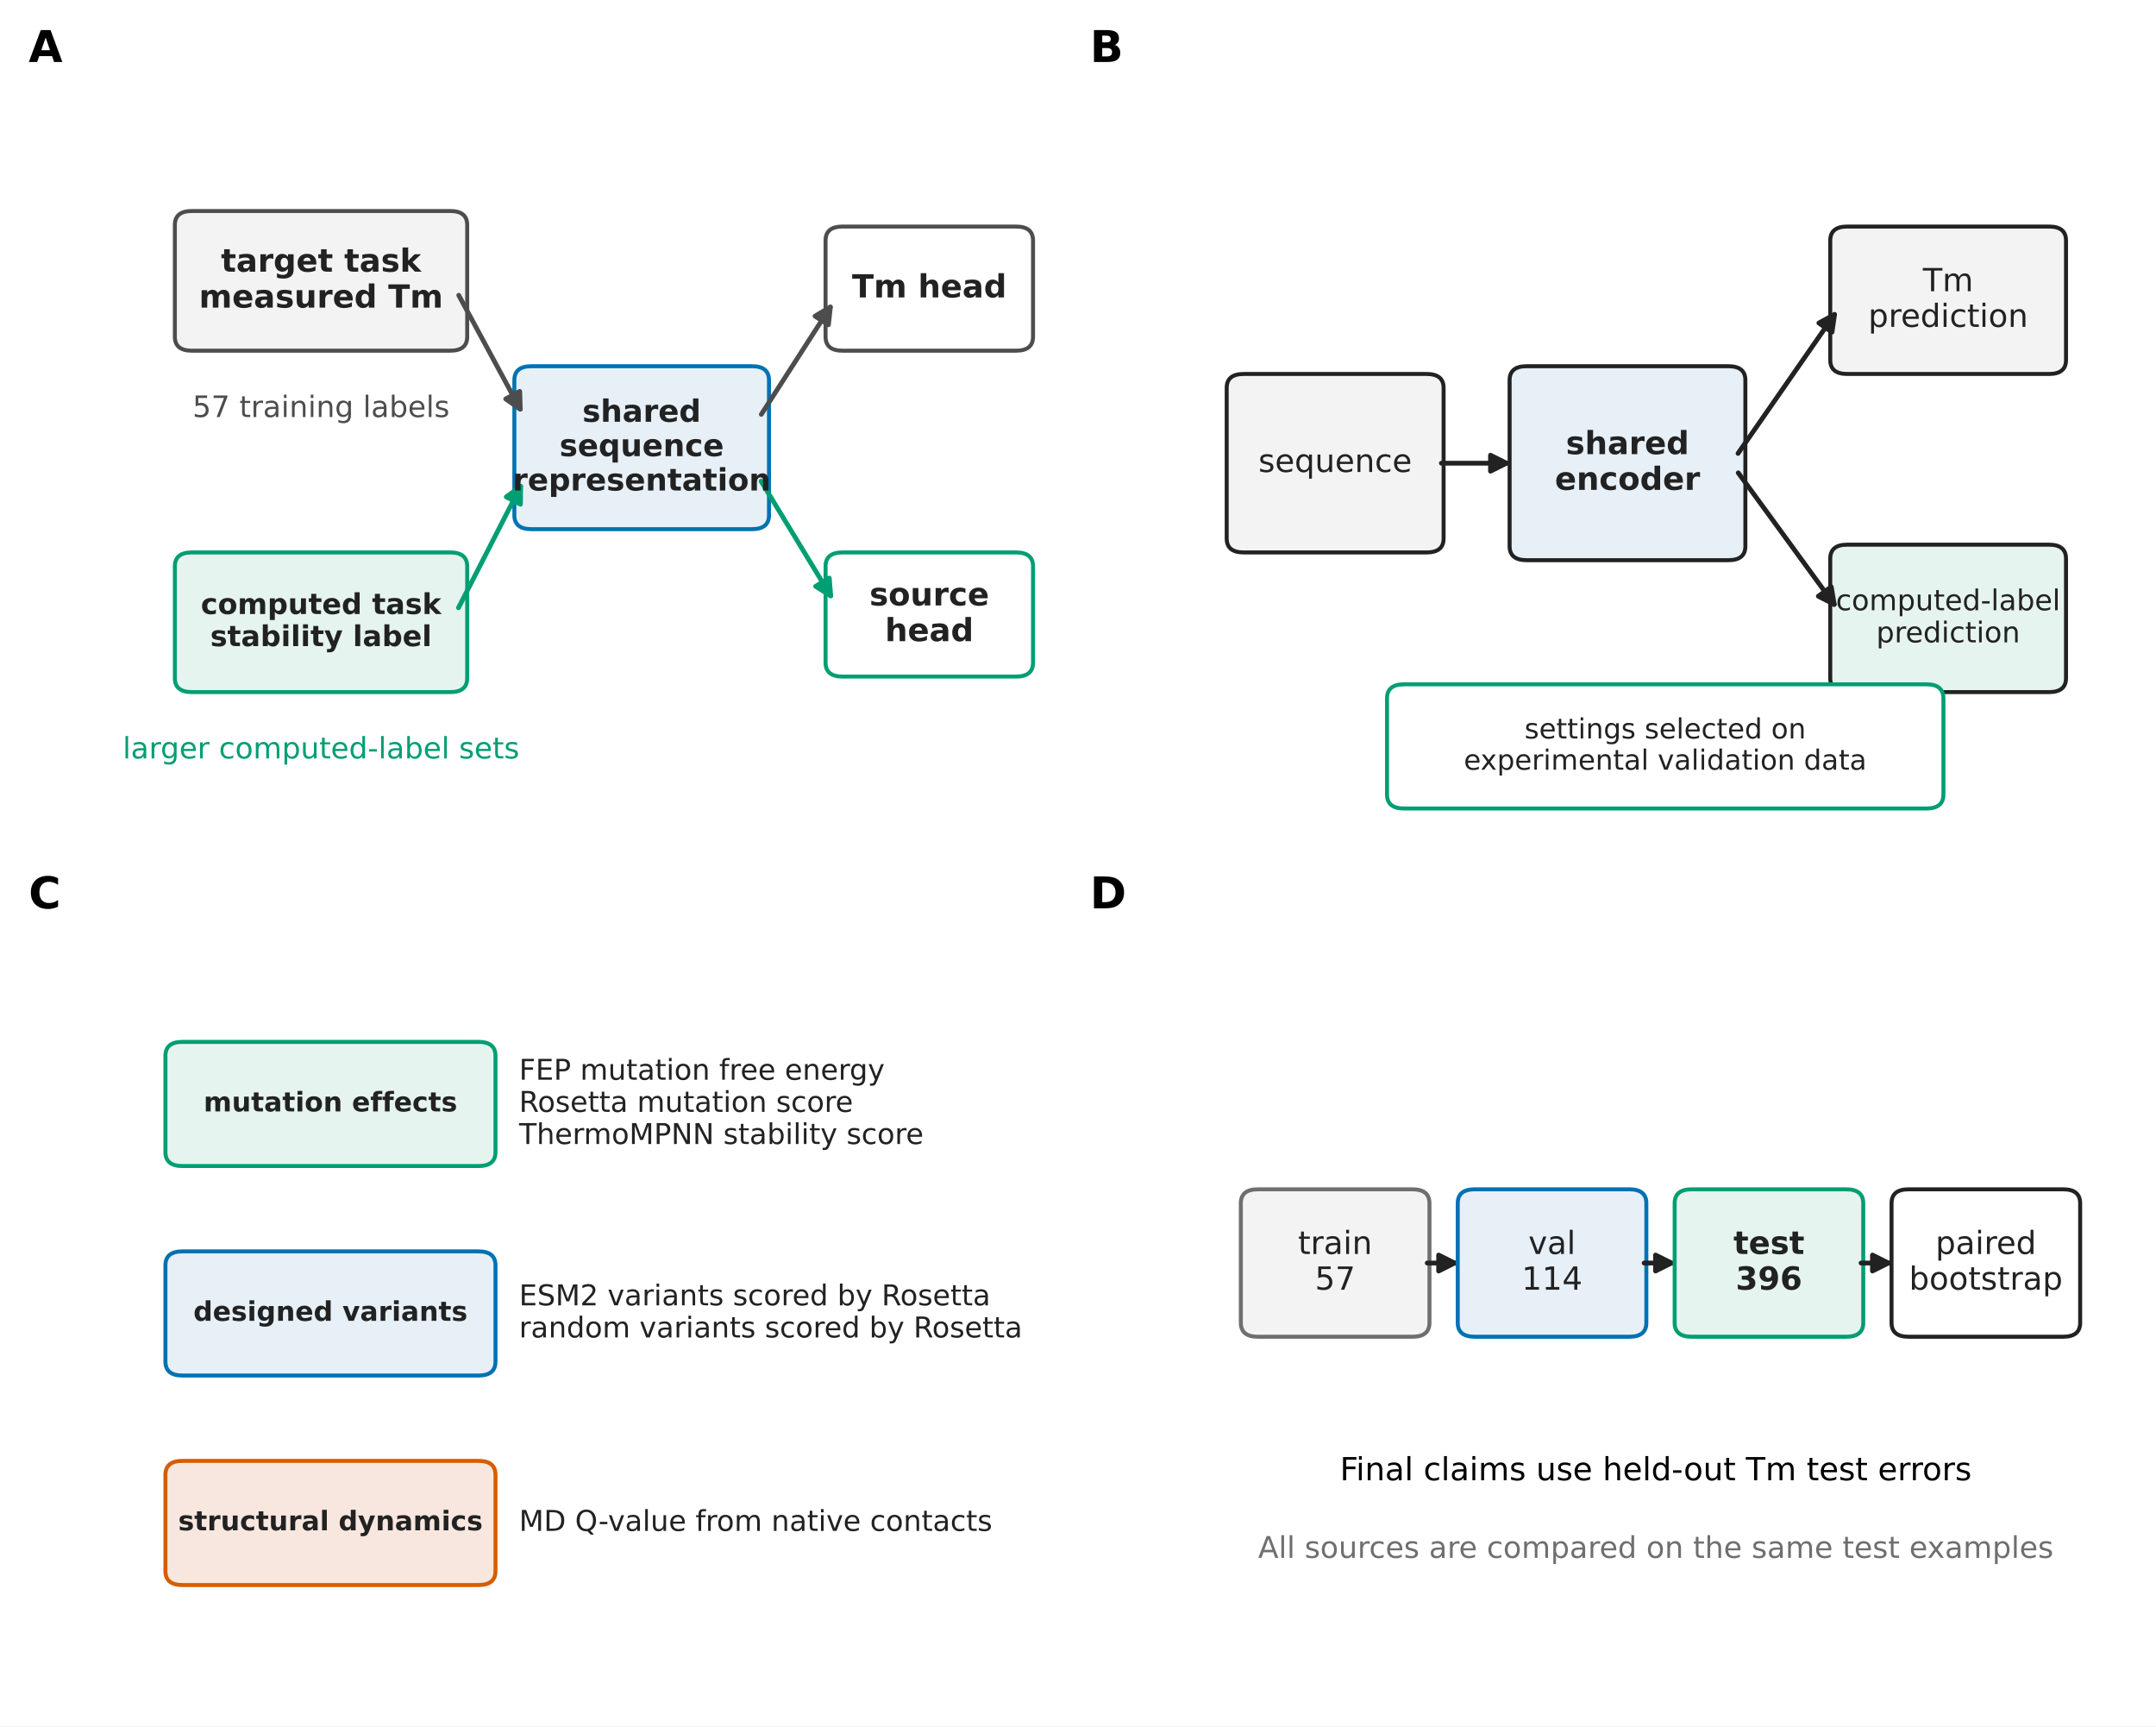
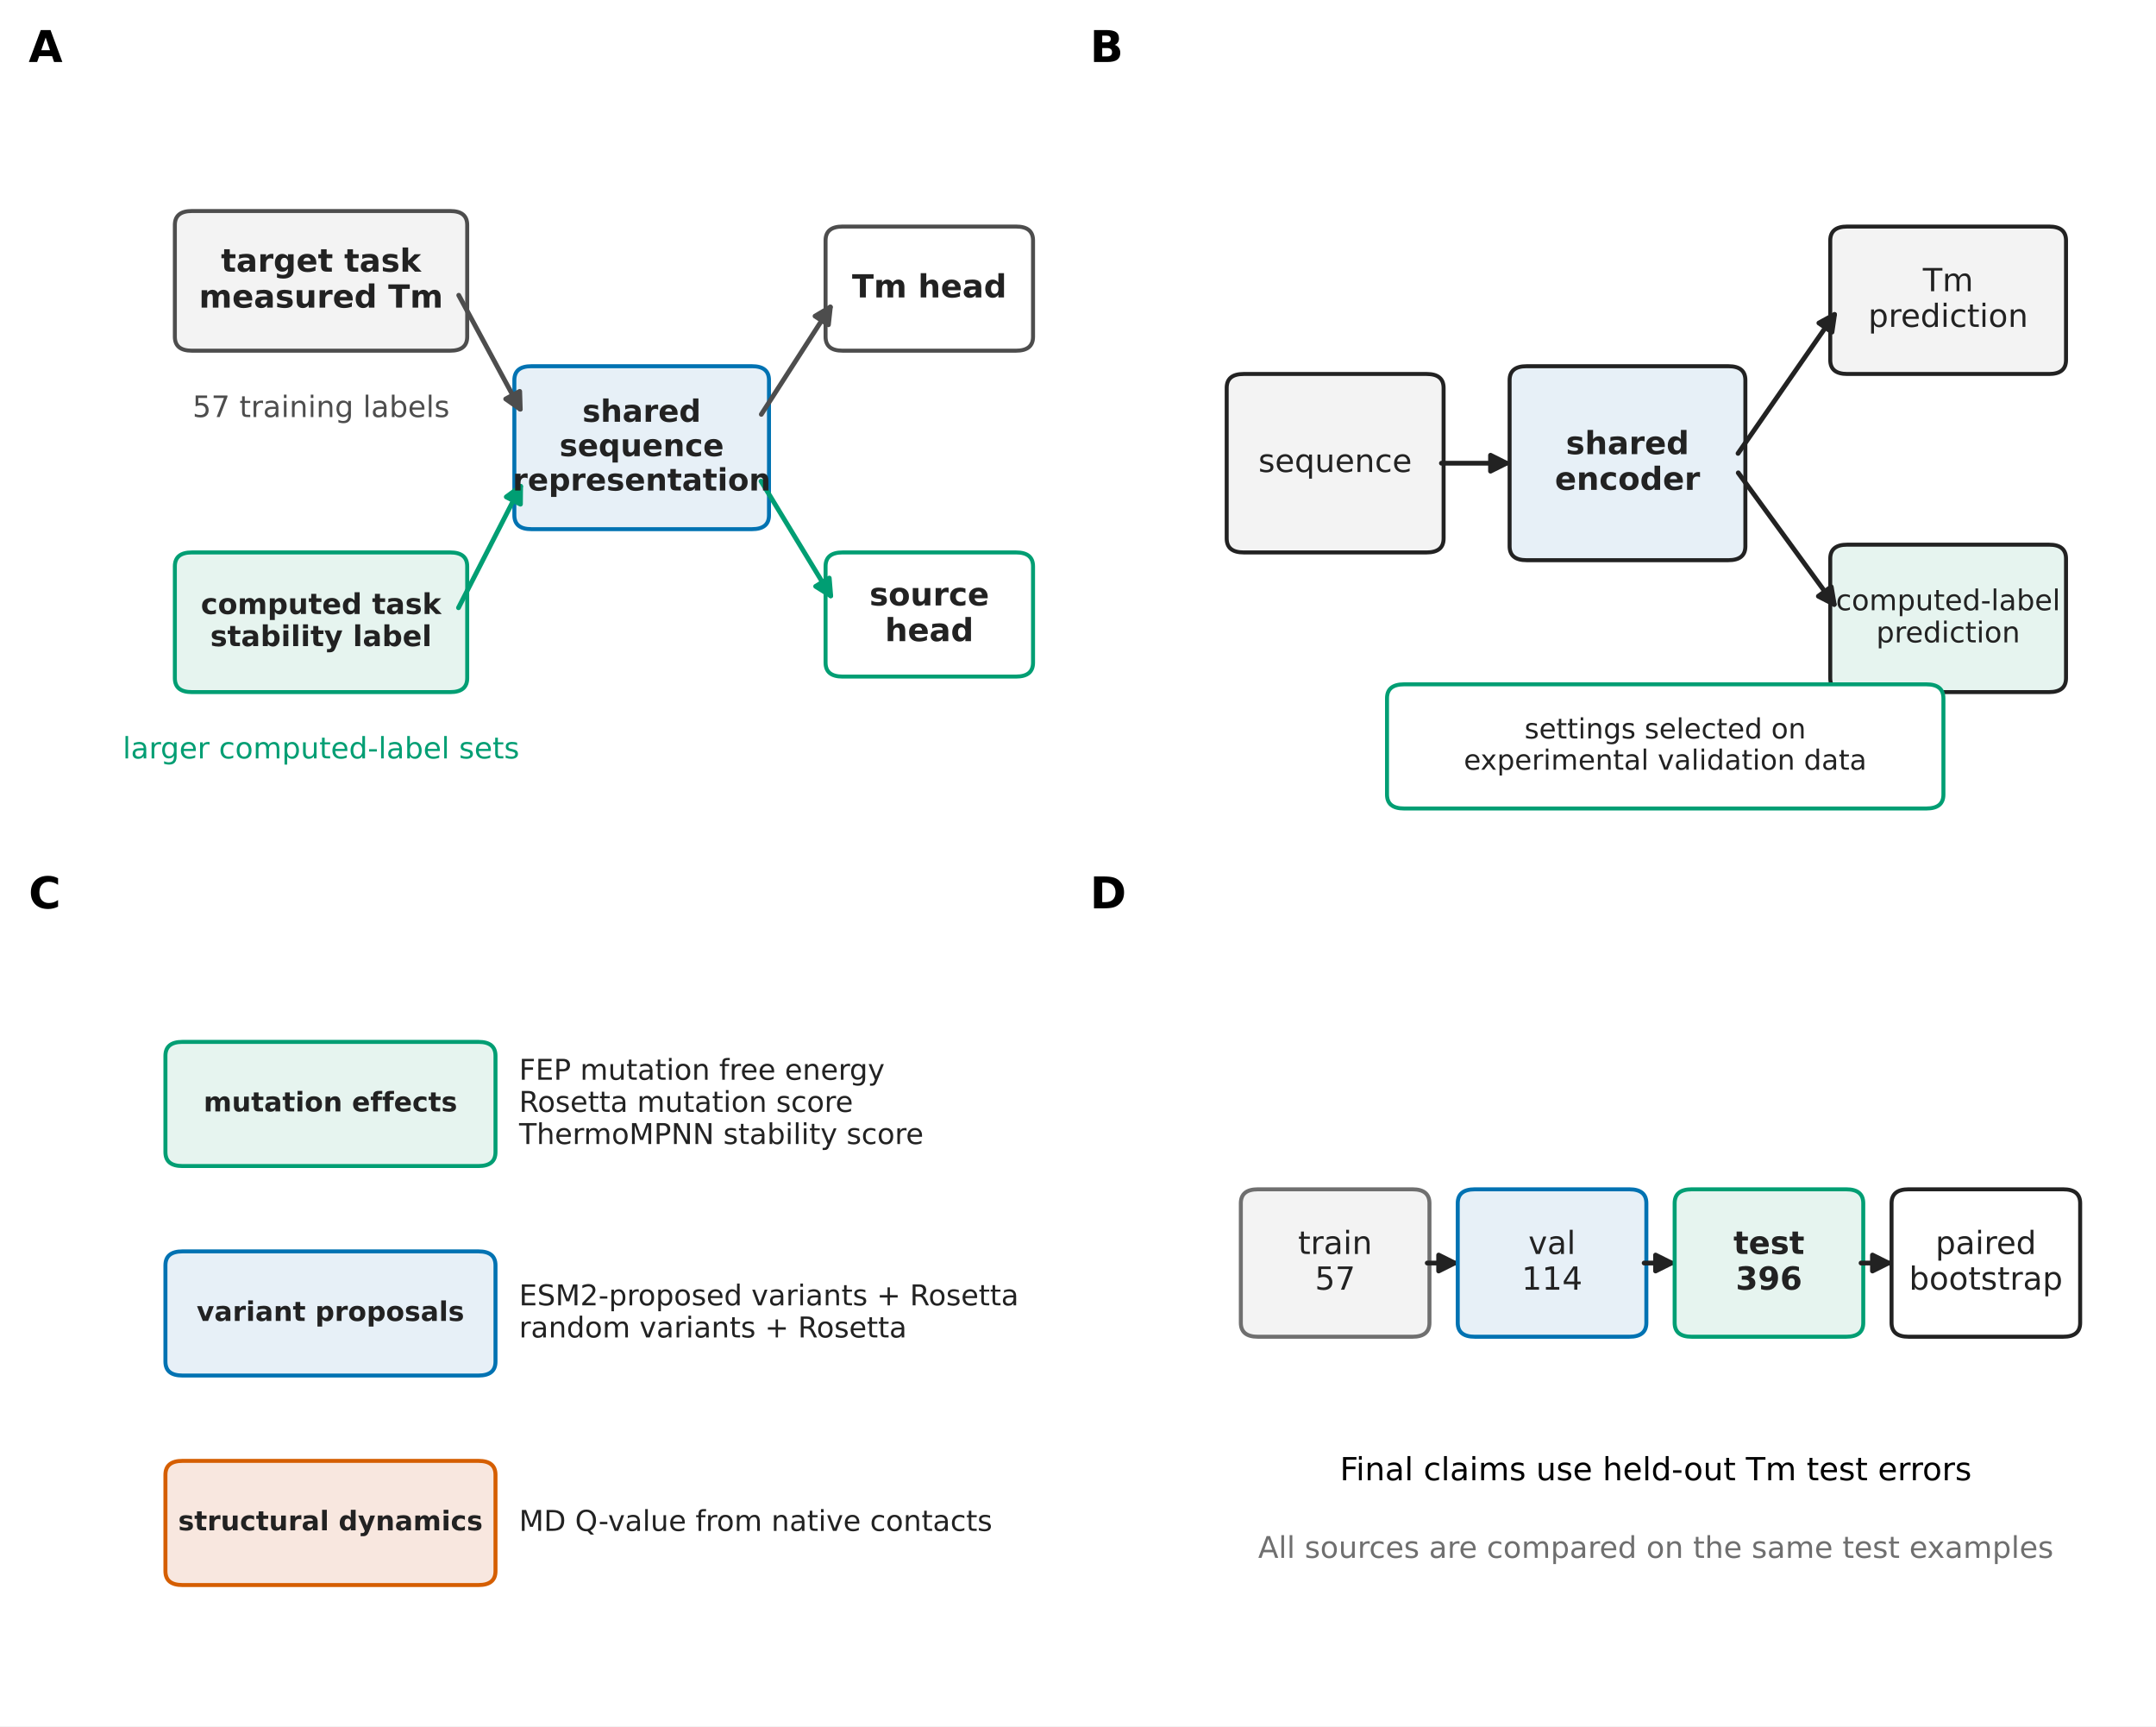
<svg xmlns="http://www.w3.org/2000/svg" width="541.2pt" height="433.2pt" viewBox="0 0 541.2 433.2" version="1.1">
  <defs>
    <style type="text/css">*{stroke-linejoin: round; stroke-linecap: butt}</style>
  </defs>
  <g id="figure_1">
    <g id="patch_1">
-       <path d="M 0 433.2  L 541.2 433.2  L 541.2 0  L 0 0  z " style="fill: #ffffff" />
+       <path d="M 0 433.2 L 541.2 433.2 L 541.2 0 L 0 0 z " style="fill: #ffffff" />
    </g>
    <g id="axes_1">
      <g id="patch_2">
-         <path d="M 30.873 213.6  L 267.6 213.6  L 267.6 18.883  L 30.873 18.883  z " style="fill: #ffffff" />
+         <path d="M 30.873 213.6 L 267.6 213.6 L 267.6 18.883 L 30.873 18.883 z " style="fill: #ffffff" />
      </g>
      <g id="patch_3">
-         <path d="M 48.154 88.007  L 113.017 88.007  Q 117.278 88.007 117.278 84.502  L 117.278 56.463  Q 117.278 52.958 113.017 52.958  L 48.154 52.958  Q 43.893 52.958 43.893 56.463  L 43.893 84.502  Q 43.893 88.007 48.154 88.007  z " clip-path="url(#pd1756c75a2)" style="fill: #f3f3f3; stroke: #4d4d4d; stroke-linejoin: miter" />
+         <path d="M 48.154 88.007 L 113.017 88.007 Q 117.278 88.007 117.278 84.502 L 117.278 56.463 Q 117.278 52.958 113.017 52.958 L 48.154 52.958 Q 43.893 52.958 43.893 56.463 L 43.893 84.502 Q 43.893 88.007 48.154 88.007 z " clip-path="url(#p2b38c7fbd6)" style="fill: #f3f3f3; stroke: #4d4d4d; stroke-linejoin: miter" />
      </g>
      <g id="patch_4">
-         <path d="M 48.154 173.683  L 113.017 173.683  Q 117.278 173.683 117.278 170.178  L 117.278 142.139  Q 117.278 138.634 113.017 138.634  L 48.154 138.634  Q 43.893 138.634 43.893 142.139  L 43.893 170.178  Q 43.893 173.683 48.154 173.683  z " clip-path="url(#pd1756c75a2)" style="fill: #e6f4ef; stroke: #009e73; stroke-linejoin: miter" />
+         <path d="M 48.154 173.683 L 113.017 173.683 Q 117.278 173.683 117.278 170.178 L 117.278 142.139 Q 117.278 138.634 113.017 138.634 L 48.154 138.634 Q 43.893 138.634 43.893 142.139 L 43.893 170.178 Q 43.893 173.683 48.154 173.683 z " clip-path="url(#p2b38c7fbd6)" style="fill: #e6f4ef; stroke: #009e73; stroke-linejoin: miter" />
      </g>
      <g id="patch_5">
-         <path d="M 133.375 132.792  L 188.769 132.792  Q 193.031 132.792 193.031 129.287  L 193.031 95.407  Q 193.031 91.902 188.769 91.902  L 133.375 91.902  Q 129.114 91.902 129.114 95.407  L 129.114 129.287  Q 129.114 132.792 133.375 132.792  z " clip-path="url(#pd1756c75a2)" style="fill: #e7f0f7; stroke: #0072b2; stroke-linejoin: miter" />
+         <path d="M 133.375 132.792 L 188.769 132.792 Q 193.031 132.792 193.031 129.287 L 193.031 95.407 Q 193.031 91.902 188.769 91.902 L 133.375 91.902 Q 129.114 91.902 129.114 95.407 L 129.114 129.287 Q 129.114 132.792 133.375 132.792 z " clip-path="url(#p2b38c7fbd6)" style="fill: #e7f0f7; stroke: #0072b2; stroke-linejoin: miter" />
      </g>
      <g id="patch_6">
-         <path d="M 211.495 88.007  L 255.053 88.007  Q 259.314 88.007 259.314 84.502  L 259.314 60.358  Q 259.314 56.853 255.053 56.853  L 211.495 56.853  Q 207.234 56.853 207.234 60.358  L 207.234 84.502  Q 207.234 88.007 211.495 88.007  z " clip-path="url(#pd1756c75a2)" style="fill: #ffffff; stroke: #4d4d4d; stroke-linejoin: miter" />
+         <path d="M 211.495 88.007 L 255.053 88.007 Q 259.314 88.007 259.314 84.502 L 259.314 60.358 Q 259.314 56.853 255.053 56.853 L 211.495 56.853 Q 207.234 56.853 207.234 60.358 L 207.234 84.502 Q 207.234 88.007 211.495 88.007 z " clip-path="url(#p2b38c7fbd6)" style="fill: #ffffff; stroke: #4d4d4d; stroke-linejoin: miter" />
      </g>
      <g id="patch_7">
-         <path d="M 211.495 169.788  L 255.053 169.788  Q 259.314 169.788 259.314 166.283  L 259.314 142.139  Q 259.314 138.634 255.053 138.634  L 211.495 138.634  Q 207.234 138.634 207.234 142.139  L 207.234 166.283  Q 207.234 169.788 211.495 169.788  z " clip-path="url(#pd1756c75a2)" style="fill: #ffffff; stroke: #009e73; stroke-linejoin: miter" />
+         <path d="M 211.495 169.788 L 255.053 169.788 Q 259.314 169.788 259.314 166.283 L 259.314 142.139 Q 259.314 138.634 255.053 138.634 L 211.495 138.634 Q 207.234 138.634 207.234 142.139 L 207.234 166.283 Q 207.234 169.788 211.495 169.788 z " clip-path="url(#p2b38c7fbd6)" style="fill: #ffffff; stroke: #009e73; stroke-linejoin: miter" />
      </g>
      <g id="patch_8">
-         <path d="M 115.153 74.096  Q 123.196 88.981 130.602 102.686  " clip-path="url(#pd1756c75a2)" style="fill: none; stroke: #4d4d4d; stroke-width: 1.2; stroke-linecap: round" />
-         <path d="M 130.46 98.216  L 130.602 102.686  L 126.941 100.118  z " clip-path="url(#pd1756c75a2)" style="fill: #4d4d4d; stroke: #4d4d4d; stroke-width: 1.2; stroke-linecap: round" />
+         <path d="M 115.153 74.096 Q 123.196 88.981 130.602 102.686 " clip-path="url(#p2b38c7fbd6)" style="fill: none; stroke: #4d4d4d; stroke-width: 1.2; stroke-linecap: round" />
+         <path d="M 130.46 98.216 L 130.602 102.686 L 126.941 100.118 z " clip-path="url(#p2b38c7fbd6)" style="fill: #4d4d4d; stroke: #4d4d4d; stroke-width: 1.2; stroke-linecap: round" />
      </g>
      <g id="patch_9">
-         <path d="M 115.094 152.513  Q 123.197 136.685 130.688 122.052  " clip-path="url(#pd1756c75a2)" style="fill: none; stroke: #009e73; stroke-width: 1.2; stroke-linecap: round" />
-         <path d="M 127.085 124.701  L 130.688 122.052  L 130.645 126.524  z " clip-path="url(#pd1756c75a2)" style="fill: #009e73; stroke: #009e73; stroke-width: 1.2; stroke-linecap: round" />
+         <path d="M 115.094 152.513 Q 123.197 136.685 130.688 122.052 " clip-path="url(#p2b38c7fbd6)" style="fill: none; stroke: #009e73; stroke-width: 1.2; stroke-linecap: round" />
+         <path d="M 127.085 124.701 L 130.688 122.052 L 130.645 126.524 z " clip-path="url(#p2b38c7fbd6)" style="fill: #009e73; stroke: #009e73; stroke-width: 1.2; stroke-linecap: round" />
      </g>
      <g id="patch_10">
-         <path d="M 191.105 103.98  Q 200.134 89.951 208.437 77.051  " clip-path="url(#pd1756c75a2)" style="fill: none; stroke: #4d4d4d; stroke-width: 1.2; stroke-linecap: round" />
-         <path d="M 204.591 79.332  L 208.437 77.051  L 207.954 81.497  z " clip-path="url(#pd1756c75a2)" style="fill: #4d4d4d; stroke: #4d4d4d; stroke-width: 1.2; stroke-linecap: round" />
+         <path d="M 191.105 103.98 Q 200.134 89.951 208.437 77.051 " clip-path="url(#p2b38c7fbd6)" style="fill: none; stroke: #4d4d4d; stroke-width: 1.2; stroke-linecap: round" />
+         <path d="M 204.591 79.332 L 208.437 77.051 L 207.954 81.497 z " clip-path="url(#p2b38c7fbd6)" style="fill: #4d4d4d; stroke: #4d4d4d; stroke-width: 1.2; stroke-linecap: round" />
      </g>
      <g id="patch_11">
-         <path d="M 191.039 120.753  Q 200.132 135.713 208.529 149.525  " clip-path="url(#pd1756c75a2)" style="fill: none; stroke: #009e73; stroke-width: 1.2; stroke-linecap: round" />
-         <path d="M 208.16 145.068  L 208.529 149.525  L 204.742 147.146  z " clip-path="url(#pd1756c75a2)" style="fill: #009e73; stroke: #009e73; stroke-width: 1.2; stroke-linecap: round" />
+         <path d="M 191.039 120.753 Q 200.132 135.713 208.529 149.525 " clip-path="url(#p2b38c7fbd6)" style="fill: none; stroke: #009e73; stroke-width: 1.2; stroke-linecap: round" />
+         <path d="M 208.16 145.068 L 208.529 149.525 L 204.742 147.146 z " clip-path="url(#p2b38c7fbd6)" style="fill: #009e73; stroke: #009e73; stroke-width: 1.2; stroke-linecap: round" />
      </g>
      <g id="matplotlib.axis_1" />
      <g id="matplotlib.axis_2" />
      <g id="text_1">
        <text style="font-weight: 700; font-size: 8px; font-family: 'DejaVu Sans'; fill: #222222" transform="translate(55.46907 68.18)">target task</text>
        <text style="font-weight: 700; font-size: 8px; font-family: 'DejaVu Sans'; fill: #222222" transform="translate(49.93844 77.20075)">measured Tm</text>
      </g>
      <g id="text_2">
        <text style="font-weight: 700; font-size: 7.2px; font-family: 'DejaVu Sans'; fill: #222222" transform="translate(50.40776 154.0856)">computed task</text>
        <text style="font-weight: 700; font-size: 7.2px; font-family: 'DejaVu Sans'; fill: #222222" transform="translate(52.77644 162.148)">stability label</text>
      </g>
      <g id="text_3">
        <text style="font-weight: 700; font-size: 7.7px; font-family: 'DejaVu Sans'; fill: #222222" transform="translate(146.1766 105.8493)">shared</text>
        <text style="font-weight: 700; font-size: 7.7px; font-family: 'DejaVu Sans'; fill: #222222" transform="translate(140.4274 114.4716)">sequence</text>
        <text style="font-weight: 700; font-size: 7.7px; font-family: 'DejaVu Sans'; fill: #222222" transform="translate(128.6693 123.094)">representation</text>
      </g>
      <g id="text_4">
        <text style="font-weight: 700; font-size: 8px; font-family: 'DejaVu Sans'; text-anchor: middle; fill: #222222" x="233.274" y="74.638" transform="rotate(-0 233.2741 74.63754)">Tm head</text>
      </g>
      <g id="text_5">
        <text style="font-weight: 700; font-size: 8px; font-family: 'DejaVu Sans'; fill: #222222" transform="translate(218.241 151.9394)">source</text>
        <text style="font-weight: 700; font-size: 8px; font-family: 'DejaVu Sans'; fill: #222222" transform="translate(222.151 160.8976)">head</text>
      </g>
      <g id="text_6">
        <text style="font-size: 7.4px; font-family: 'DejaVu Sans'; text-anchor: middle; fill: #4d4d4d" x="80.585" y="104.653" transform="rotate(-0 80.58532 104.653)">57 training labels</text>
      </g>
      <g id="text_7">
        <text style="font-size: 7.4px; font-family: 'DejaVu Sans'; text-anchor: middle; fill: #009e73" x="80.585" y="190.328" transform="rotate(-0 80.58532 190.3283)">larger computed-label sets</text>
      </g>
      <g id="text_8">
        <text style="font-weight: 700; font-size: 11px; font-family: 'DejaVu Sans'; text-anchor: start" x="7.2" y="15.558" transform="rotate(-0 7.2 15.55828)">A</text>
      </g>
    </g>
    <g id="axes_2">
      <g id="patch_12">
-         <path d="M 297.273 213.6  L 534 213.6  L 534 18.883  L 297.273 18.883  z " style="fill: #ffffff" />
+         <path d="M 297.273 213.6 L 534 213.6 L 534 18.883 L 297.273 18.883 z " style="fill: #ffffff" />
      </g>
      <g id="patch_13">
-         <path d="M 312.186 138.634  L 358.111 138.634  Q 362.373 138.634 362.373 135.129  L 362.373 97.354  Q 362.373 93.849 358.111 93.849  L 312.186 93.849  Q 307.925 93.849 307.925 97.354  L 307.925 135.129  Q 307.925 138.634 312.186 138.634  z " clip-path="url(#p314ef21328)" style="fill: #f3f3f3; stroke: #222222; stroke-linejoin: miter" />
+         <path d="M 312.186 138.634 L 358.111 138.634 Q 362.373 138.634 362.373 135.129 L 362.373 97.354 Q 362.373 93.849 358.111 93.849 L 312.186 93.849 Q 307.925 93.849 307.925 97.354 L 307.925 135.129 Q 307.925 138.634 312.186 138.634 z " clip-path="url(#p03a8c35d42)" style="fill: #f3f3f3; stroke: #222222; stroke-linejoin: miter" />
      </g>
      <g id="patch_14">
-         <path d="M 383.205 140.581  L 433.864 140.581  Q 438.125 140.581 438.125 137.076  L 438.125 95.407  Q 438.125 91.902 433.864 91.902  L 383.205 91.902  Q 378.943 91.902 378.943 95.407  L 378.943 137.076  Q 378.943 140.581 383.205 140.581  z " clip-path="url(#p314ef21328)" style="fill: #e7f0f7; stroke: #222222; stroke-linejoin: miter" />
+         <path d="M 383.205 140.581 L 433.864 140.581 Q 438.125 140.581 438.125 137.076 L 438.125 95.407 Q 438.125 91.902 433.864 91.902 L 383.205 91.902 Q 378.943 91.902 378.943 95.407 L 378.943 137.076 Q 378.943 140.581 383.205 140.581 z " clip-path="url(#p03a8c35d42)" style="fill: #e7f0f7; stroke: #222222; stroke-linejoin: miter" />
      </g>
      <g id="patch_15">
-         <path d="M 463.692 93.849  L 514.351 93.849  Q 518.612 93.849 518.612 90.344  L 518.612 60.358  Q 518.612 56.853 514.351 56.853  L 463.692 56.853  Q 459.431 56.853 459.431 60.358  L 459.431 90.344  Q 459.431 93.849 463.692 93.849  z " clip-path="url(#p314ef21328)" style="fill: #f3f3f3; stroke: #222222; stroke-linejoin: miter" />
+         <path d="M 463.692 93.849 L 514.351 93.849 Q 518.612 93.849 518.612 90.344 L 518.612 60.358 Q 518.612 56.853 514.351 56.853 L 463.692 56.853 Q 459.431 56.853 459.431 60.358 L 459.431 90.344 Q 459.431 93.849 463.692 93.849 z " clip-path="url(#p03a8c35d42)" style="fill: #f3f3f3; stroke: #222222; stroke-linejoin: miter" />
      </g>
      <g id="patch_16">
-         <path d="M 463.692 173.683  L 514.351 173.683  Q 518.612 173.683 518.612 170.178  L 518.612 140.191  Q 518.612 136.686 514.351 136.686  L 463.692 136.686  Q 459.431 136.686 459.431 140.191  L 459.431 170.178  Q 459.431 173.683 463.692 173.683  z " clip-path="url(#p314ef21328)" style="fill: #e6f4ef; stroke: #222222; stroke-linejoin: miter" />
+         <path d="M 463.692 173.683 L 514.351 173.683 Q 518.612 173.683 518.612 170.178 L 518.612 140.191 Q 518.612 136.686 514.351 136.686 L 463.692 136.686 Q 459.431 136.686 459.431 140.191 L 459.431 170.178 Q 459.431 173.683 463.692 173.683 z " clip-path="url(#p03a8c35d42)" style="fill: #e6f4ef; stroke: #222222; stroke-linejoin: miter" />
      </g>
      <g id="patch_17">
-         <path d="M 361.824 116.241  Q 370.659 116.241 378.153 116.241  " clip-path="url(#p314ef21328)" style="fill: none; stroke: #222222; stroke-width: 1.2; stroke-linecap: round" />
-         <path d="M 374.153 114.241  L 378.153 116.241  L 374.153 118.241  z " clip-path="url(#p314ef21328)" style="fill: #222222; stroke: #222222; stroke-width: 1.2; stroke-linecap: round" />
+         <path d="M 361.824 116.241 Q 370.659 116.241 378.153 116.241 " clip-path="url(#p03a8c35d42)" style="fill: none; stroke: #222222; stroke-width: 1.2; stroke-linecap: round" />
+         <path d="M 374.153 114.241 L 378.153 116.241 L 374.153 118.241 z " clip-path="url(#p03a8c35d42)" style="fill: #222222; stroke: #222222; stroke-width: 1.2; stroke-linecap: round" />
      </g>
      <g id="patch_18">
-         <path d="M 436.286 113.778  Q 448.777 95.797 460.504 78.918  " clip-path="url(#p314ef21328)" style="fill: none; stroke: #222222; stroke-width: 1.2; stroke-linecap: round" />
-         <path d="M 456.579 81.062  L 460.504 78.918  L 459.864 83.344  z " clip-path="url(#p314ef21328)" style="fill: #222222; stroke: #222222; stroke-width: 1.2; stroke-linecap: round" />
+         <path d="M 436.286 113.778 Q 448.777 95.797 460.504 78.918 " clip-path="url(#p03a8c35d42)" style="fill: none; stroke: #222222; stroke-width: 1.2; stroke-linecap: round" />
+         <path d="M 456.579 81.062 L 460.504 78.918 L 459.864 83.344 z " clip-path="url(#p03a8c35d42)" style="fill: #222222; stroke: #222222; stroke-width: 1.2; stroke-linecap: round" />
      </g>
      <g id="patch_19">
-         <path d="M 436.341 118.663  Q 448.778 135.712 460.423 151.678  " clip-path="url(#p314ef21328)" style="fill: none; stroke: #222222; stroke-width: 1.2; stroke-linecap: round" />
-         <path d="M 459.682 147.267  L 460.423 151.678  L 456.45 149.625  z " clip-path="url(#p314ef21328)" style="fill: #222222; stroke: #222222; stroke-width: 1.2; stroke-linecap: round" />
+         <path d="M 436.341 118.663 Q 448.778 135.712 460.423 151.678 " clip-path="url(#p03a8c35d42)" style="fill: none; stroke: #222222; stroke-width: 1.2; stroke-linecap: round" />
+         <path d="M 459.682 147.267 L 460.423 151.678 L 456.45 149.625 z " clip-path="url(#p03a8c35d42)" style="fill: #222222; stroke: #222222; stroke-width: 1.2; stroke-linecap: round" />
      </g>
      <g id="patch_20">
-         <path d="M 352.43 202.89  L 483.577 202.89  Q 487.838 202.89 487.838 199.385  L 487.838 175.24  Q 487.838 171.735 483.577 171.735  L 352.43 171.735  Q 348.169 171.735 348.169 175.24  L 348.169 199.385  Q 348.169 202.89 352.43 202.89  z " clip-path="url(#p314ef21328)" style="fill: #ffffff; stroke: #009e73; stroke-linejoin: miter" />
+         <path d="M 352.43 202.89 L 483.577 202.89 Q 487.838 202.89 487.838 199.385 L 487.838 175.24 Q 487.838 171.735 483.577 171.735 L 352.43 171.735 Q 348.169 171.735 348.169 175.24 L 348.169 199.385 Q 348.169 202.89 352.43 202.89 z " clip-path="url(#p03a8c35d42)" style="fill: #ffffff; stroke: #009e73; stroke-linejoin: miter" />
      </g>
      <g id="matplotlib.axis_3" />
      <g id="matplotlib.axis_4" />
      <g id="text_9">
        <text style="font-size: 8px; font-family: 'DejaVu Sans'; text-anchor: middle; fill: #222222" x="335.149" y="118.449" transform="rotate(-0 335.149 118.4488)">sequence</text>
      </g>
      <g id="text_10">
        <text style="font-weight: 700; font-size: 8px; font-family: 'DejaVu Sans'; fill: #222222" transform="translate(393.058 113.9696)">shared</text>
        <text style="font-weight: 700; font-size: 8px; font-family: 'DejaVu Sans'; fill: #222222" transform="translate(390.3055 122.9279)">encoder</text>
      </g>
      <g id="text_11">
        <text style="font-size: 8px; font-family: 'DejaVu Sans'; fill: #222222" transform="translate(482.682 73.07916)">Tm</text>
        <text style="font-size: 8px; font-family: 'DejaVu Sans'; fill: #222222" transform="translate(468.9545 82.03741)">prediction</text>
      </g>
      <g id="text_12">
        <text style="font-size: 7.2px; font-family: 'DejaVu Sans'; fill: #222222" transform="translate(460.848 153.1401)">computed-label</text>
        <text style="font-size: 7.2px; font-family: 'DejaVu Sans'; fill: #222222" transform="translate(470.9612 161.2025)">prediction</text>
      </g>
      <g id="text_13">
        <text style="font-size: 7px; font-family: 'DejaVu Sans'; fill: #222222" transform="translate(382.6873 185.3251)">settings selected on</text>
        <text style="font-size: 7px; font-family: 'DejaVu Sans'; fill: #222222" transform="translate(367.442 193.1636)">experimental validation data</text>
      </g>
      <g id="text_14">
        <text style="font-weight: 700; font-size: 11px; font-family: 'DejaVu Sans'; text-anchor: start" x="273.6" y="15.558" transform="rotate(-0 273.6 15.55828)">B</text>
      </g>
    </g>
    <g id="axes_3">
      <g id="patch_21">
-         <path d="M 30.873 426  L 267.6 426  L 267.6 231.283  L 30.873 231.283  z " style="fill: #ffffff" />
+         <path d="M 30.873 426 L 267.6 426 L 267.6 231.283 L 30.873 231.283 z " style="fill: #ffffff" />
      </g>
      <g id="patch_22">
-         <path d="M 45.786 292.619  L 120.119 292.619  Q 124.38 292.619 124.38 289.114  L 124.38 264.969  Q 124.38 261.464 120.119 261.464  L 45.786 261.464  Q 41.525 261.464 41.525 264.969  L 41.525 289.114  Q 41.525 292.619 45.786 292.619  z " clip-path="url(#pc6f54ede17)" style="fill: #e6f4ef; stroke: #009e73; stroke-linejoin: miter" />
+         <path d="M 45.786 292.619 L 120.119 292.619 Q 124.38 292.619 124.38 289.114 L 124.38 264.969 Q 124.38 261.464 120.119 261.464 L 45.786 261.464 Q 41.525 261.464 41.525 264.969 L 41.525 289.114 Q 41.525 292.619 45.786 292.619 z " clip-path="url(#p48297d14cb)" style="fill: #e6f4ef; stroke: #009e73; stroke-linejoin: miter" />
      </g>
      <g id="patch_23">
-         <path d="M 45.786 345.192  L 120.119 345.192  Q 124.38 345.192 124.38 341.687  L 124.38 317.542  Q 124.38 314.038 120.119 314.038  L 45.786 314.038  Q 41.525 314.038 41.525 317.542  L 41.525 341.687  Q 41.525 345.192 45.786 345.192  z " clip-path="url(#pc6f54ede17)" style="fill: #e7f0f7; stroke: #0072b2; stroke-linejoin: miter" />
+         <path d="M 45.786 345.192 L 120.119 345.192 Q 124.38 345.192 124.38 341.687 L 124.38 317.542 Q 124.38 314.038 120.119 314.038 L 45.786 314.038 Q 41.525 314.038 41.525 317.542 L 41.525 341.687 Q 41.525 345.192 45.786 345.192 z " clip-path="url(#p48297d14cb)" style="fill: #e7f0f7; stroke: #0072b2; stroke-linejoin: miter" />
      </g>
      <g id="patch_24">
-         <path d="M 45.786 397.766  L 120.119 397.766  Q 124.38 397.766 124.38 394.261  L 124.38 370.116  Q 124.38 366.611 120.119 366.611  L 45.786 366.611  Q 41.525 366.611 41.525 370.116  L 41.525 394.261  Q 41.525 397.766 45.786 397.766  z " clip-path="url(#pc6f54ede17)" style="fill: #f8e7df; stroke: #d55e00; stroke-linejoin: miter" />
+         <path d="M 45.786 397.766 L 120.119 397.766 Q 124.38 397.766 124.38 394.261 L 124.38 370.116 Q 124.38 366.611 120.119 366.611 L 45.786 366.611 Q 41.525 366.611 41.525 370.116 L 41.525 394.261 Q 41.525 397.766 45.786 397.766 z " clip-path="url(#p48297d14cb)" style="fill: #f8e7df; stroke: #d55e00; stroke-linejoin: miter" />
      </g>
      <g id="matplotlib.axis_5" />
      <g id="matplotlib.axis_6" />
      <g id="text_15">
        <text style="font-weight: 700; font-size: 6.8px; font-family: 'DejaVu Sans'; text-anchor: middle; fill: #222222" x="82.953" y="278.918" transform="rotate(-0 82.95259 278.9178)">mutation effects</text>
      </g>
      <g id="text_16">
        <text style="font-size: 7.2px; font-family: 'DejaVu Sans'; fill: #222222" transform="translate(130.298 270.9657)">FEP mutation free energy</text>
        <text style="font-size: 7.2px; font-family: 'DejaVu Sans'; fill: #222222" transform="translate(130.298 279.0281)">Rosetta mutation score</text>
        <text style="font-size: 7.2px; font-family: 'DejaVu Sans'; fill: #222222" transform="translate(130.298 287.0906)">ThermoMPNN stability score</text>
      </g>
      <g id="text_17">
-         <text style="font-weight: 700; font-size: 6.8px; font-family: 'DejaVu Sans'; text-anchor: middle; fill: #222222" x="82.953" y="331.465" transform="rotate(-0 82.95259 331.4647)">designed variants</text>
+         <text style="font-weight: 700; font-size: 6.8px; font-family: 'DejaVu Sans'; text-anchor: middle; fill: #222222" x="82.953" y="331.491" transform="rotate(-0 82.95259 331.4912)">variant proposals</text>
      </g>
      <g id="text_18">
-         <text style="font-size: 7.2px; font-family: 'DejaVu Sans'; fill: #222222" transform="translate(130.298 327.5704)">ESM2 variants scored by Rosetta</text>
-         <text style="font-size: 7.2px; font-family: 'DejaVu Sans'; fill: #222222" transform="translate(130.298 335.6328)">random variants scored by Rosetta</text>
+         <text style="font-size: 7.2px; font-family: 'DejaVu Sans'; fill: #222222" transform="translate(130.298 327.5704)">ESM2-proposed variants + Rosetta</text>
+         <text style="font-size: 7.2px; font-family: 'DejaVu Sans'; fill: #222222" transform="translate(130.298 335.6328)">random variants + Rosetta</text>
      </g>
      <g id="text_19">
        <text style="font-weight: 700; font-size: 6.8px; font-family: 'DejaVu Sans'; text-anchor: middle; fill: #222222" x="82.953" y="384.038" transform="rotate(-0 82.95259 384.0381)">structural dynamics</text>
      </g>
      <g id="text_20">
        <text style="font-size: 7.2px; font-family: 'DejaVu Sans'; text-anchor: start; fill: #222222" x="130.298" y="384.175" transform="rotate(-0 130.298 384.1751)">MD Q-value from native contacts</text>
      </g>
      <g id="text_21">
        <text style="font-weight: 700; font-size: 11px; font-family: 'DejaVu Sans'; text-anchor: start" x="7.2" y="227.958" transform="rotate(-0 7.2 227.9583)">C</text>
      </g>
    </g>
    <g id="axes_4">
      <g id="patch_25">
-         <path d="M 297.273 426  L 534 426  L 534 231.283  L 297.273 231.283  z " style="fill: #ffffff" />
+         <path d="M 297.273 426 L 534 426 L 534 231.283 L 297.273 231.283 z " style="fill: #ffffff" />
      </g>
      <g id="patch_26">
-         <path d="M 315.737 335.456  L 354.561 335.456  Q 358.822 335.456 358.822 331.951  L 358.822 301.965  Q 358.822 298.46 354.561 298.46  L 315.737 298.46  Q 311.476 298.46 311.476 301.965  L 311.476 331.951  Q 311.476 335.456 315.737 335.456  z " clip-path="url(#p92da54cbb9)" style="fill: #f3f3f3; stroke: #6f6f6f; stroke-linejoin: miter" />
+         <path d="M 315.737 335.456 L 354.561 335.456 Q 358.822 335.456 358.822 331.951 L 358.822 301.965 Q 358.822 298.46 354.561 298.46 L 315.737 298.46 Q 311.476 298.46 311.476 301.965 L 311.476 331.951 Q 311.476 335.456 315.737 335.456 z " clip-path="url(#p9d2c8b8516)" style="fill: #f3f3f3; stroke: #6f6f6f; stroke-linejoin: miter" />
      </g>
      <g id="patch_27">
-         <path d="M 358.27 316.958  Q 362.372 316.958 365.132 316.958  " clip-path="url(#p92da54cbb9)" style="fill: none; stroke: #222222; stroke-width: 1.2; stroke-linecap: round" />
-         <path d="M 361.132 314.958  L 365.132 316.958  L 361.132 318.958  z " clip-path="url(#p92da54cbb9)" style="fill: #222222; stroke: #222222; stroke-width: 1.2; stroke-linecap: round" />
+         <path d="M 358.27 316.958 Q 362.372 316.958 365.132 316.958 " clip-path="url(#p9d2c8b8516)" style="fill: none; stroke: #222222; stroke-width: 1.2; stroke-linecap: round" />
+         <path d="M 361.132 314.958 L 365.132 316.958 L 361.132 318.958 z " clip-path="url(#p9d2c8b8516)" style="fill: #222222; stroke: #222222; stroke-width: 1.2; stroke-linecap: round" />
      </g>
      <g id="patch_28">
-         <path d="M 370.185 335.456  L 409.008 335.456  Q 413.269 335.456 413.269 331.951  L 413.269 301.965  Q 413.269 298.46 409.008 298.46  L 370.185 298.46  Q 365.923 298.46 365.923 301.965  L 365.923 331.951  Q 365.923 335.456 370.185 335.456  z " clip-path="url(#p92da54cbb9)" style="fill: #e7f0f7; stroke: #0072b2; stroke-linejoin: miter" />
+         <path d="M 370.185 335.456 L 409.008 335.456 Q 413.269 335.456 413.269 331.951 L 413.269 301.965 Q 413.269 298.46 409.008 298.46 L 370.185 298.46 Q 365.923 298.46 365.923 301.965 L 365.923 331.951 Q 365.923 335.456 370.185 335.456 z " clip-path="url(#p9d2c8b8516)" style="fill: #e7f0f7; stroke: #0072b2; stroke-linejoin: miter" />
      </g>
      <g id="patch_29">
-         <path d="M 412.717 316.958  Q 416.819 316.958 419.579 316.958  " clip-path="url(#p92da54cbb9)" style="fill: none; stroke: #222222; stroke-width: 1.2; stroke-linecap: round" />
-         <path d="M 415.579 314.958  L 419.579 316.958  L 415.579 318.958  z " clip-path="url(#p92da54cbb9)" style="fill: #222222; stroke: #222222; stroke-width: 1.2; stroke-linecap: round" />
+         <path d="M 412.717 316.958 Q 416.819 316.958 419.579 316.958 " clip-path="url(#p9d2c8b8516)" style="fill: none; stroke: #222222; stroke-width: 1.2; stroke-linecap: round" />
+         <path d="M 415.579 314.958 L 419.579 316.958 L 415.579 318.958 z " clip-path="url(#p9d2c8b8516)" style="fill: #222222; stroke: #222222; stroke-width: 1.2; stroke-linecap: round" />
      </g>
      <g id="patch_30">
-         <path d="M 424.632 335.456  L 463.455 335.456  Q 467.716 335.456 467.716 331.951  L 467.716 301.965  Q 467.716 298.46 463.455 298.46  L 424.632 298.46  Q 420.371 298.46 420.371 301.965  L 420.371 331.951  Q 420.371 335.456 424.632 335.456  z " clip-path="url(#p92da54cbb9)" style="fill: #e6f4ef; stroke: #009e73; stroke-linejoin: miter" />
+         <path d="M 424.632 335.456 L 463.455 335.456 Q 467.716 335.456 467.716 331.951 L 467.716 301.965 Q 467.716 298.46 463.455 298.46 L 424.632 298.46 Q 420.371 298.46 420.371 301.965 L 420.371 331.951 Q 420.371 335.456 424.632 335.456 z " clip-path="url(#p9d2c8b8516)" style="fill: #e6f4ef; stroke: #009e73; stroke-linejoin: miter" />
      </g>
      <g id="patch_31">
-         <path d="M 467.165 316.958  Q 471.266 316.958 474.026 316.958  " clip-path="url(#p92da54cbb9)" style="fill: none; stroke: #222222; stroke-width: 1.2; stroke-linecap: round" />
-         <path d="M 470.026 314.958  L 474.026 316.958  L 470.026 318.958  z " clip-path="url(#p92da54cbb9)" style="fill: #222222; stroke: #222222; stroke-width: 1.2; stroke-linecap: round" />
+         <path d="M 467.165 316.958 Q 471.266 316.958 474.026 316.958 " clip-path="url(#p9d2c8b8516)" style="fill: none; stroke: #222222; stroke-width: 1.2; stroke-linecap: round" />
+         <path d="M 470.026 314.958 L 474.026 316.958 L 470.026 318.958 z " clip-path="url(#p9d2c8b8516)" style="fill: #222222; stroke: #222222; stroke-width: 1.2; stroke-linecap: round" />
      </g>
      <g id="patch_32">
-         <path d="M 479.079 335.456  L 517.902 335.456  Q 522.163 335.456 522.163 331.951  L 522.163 301.965  Q 522.163 298.46 517.902 298.46  L 479.079 298.46  Q 474.818 298.46 474.818 301.965  L 474.818 331.951  Q 474.818 335.456 479.079 335.456  z " clip-path="url(#p92da54cbb9)" style="fill: #ffffff; stroke: #222222; stroke-linejoin: miter" />
+         <path d="M 479.079 335.456 L 517.902 335.456 Q 522.163 335.456 522.163 331.951 L 522.163 301.965 Q 522.163 298.46 517.902 298.46 L 479.079 298.46 Q 474.818 298.46 474.818 301.965 L 474.818 331.951 Q 474.818 335.456 479.079 335.456 z " clip-path="url(#p9d2c8b8516)" style="fill: #ffffff; stroke: #222222; stroke-linejoin: miter" />
      </g>
      <g id="matplotlib.axis_7" />
      <g id="matplotlib.axis_8" />
      <g id="text_22">
        <text style="font-size: 8px; font-family: 'DejaVu Sans'; fill: #222222" transform="translate(325.839 314.6866)">train</text>
        <text style="font-size: 8px; font-family: 'DejaVu Sans'; fill: #222222" transform="translate(330.059 323.6449)">57</text>
      </g>
      <g id="text_23">
        <text style="font-size: 8px; font-family: 'DejaVu Sans'; fill: #222222" transform="translate(383.6662 314.6866)">val</text>
        <text style="font-size: 8px; font-family: 'DejaVu Sans'; fill: #222222" transform="translate(381.9611 323.6449)">114</text>
      </g>
      <g id="text_24">
        <text style="font-weight: 700; font-size: 8px; font-family: 'DejaVu Sans'; fill: #222222" transform="translate(435.1258 314.6866)">test</text>
        <text style="font-weight: 700; font-size: 8px; font-family: 'DejaVu Sans'; fill: #222222" transform="translate(435.6939 323.6449)">396</text>
      </g>
      <g id="text_25">
        <text style="font-size: 8px; font-family: 'DejaVu Sans'; fill: #222222" transform="translate(485.8336 314.6866)">paired</text>
        <text style="font-size: 8px; font-family: 'DejaVu Sans'; fill: #222222" transform="translate(479.2011 323.6449)">bootstrap</text>
      </g>
      <g id="text_26">
        <text style="font-size: 8px; font-family: 'DejaVu Sans'; text-anchor: middle" x="415.636" y="371.479" transform="rotate(-0 415.6361 371.4789)">Final claims use held-out Tm test errors</text>
      </g>
      <g id="text_27">
        <text style="font-size: 7.5px; font-family: 'DejaVu Sans'; text-anchor: middle; fill: #6f6f6f" x="415.636" y="390.951" transform="rotate(-0 415.6361 390.9505)">All sources are compared on the same test examples</text>
      </g>
      <g id="text_28">
        <text style="font-weight: 700; font-size: 11px; font-family: 'DejaVu Sans'; text-anchor: start" x="273.6" y="227.958" transform="rotate(-0 273.6 227.9583)">D</text>
      </g>
    </g>
  </g>
  <defs>
-     <clipPath id="pd1756c75a2">
+     <clipPath id="p2b38c7fbd6">
      <rect x="30.873" y="18.883" width="236.727" height="194.717" />
    </clipPath>
-     <clipPath id="p314ef21328">
+     <clipPath id="p03a8c35d42">
      <rect x="297.273" y="18.883" width="236.727" height="194.717" />
    </clipPath>
-     <clipPath id="pc6f54ede17">
+     <clipPath id="p48297d14cb">
      <rect x="30.873" y="231.283" width="236.727" height="194.717" />
    </clipPath>
-     <clipPath id="p92da54cbb9">
+     <clipPath id="p9d2c8b8516">
      <rect x="297.273" y="231.283" width="236.727" height="194.717" />
    </clipPath>
  </defs>
</svg>
